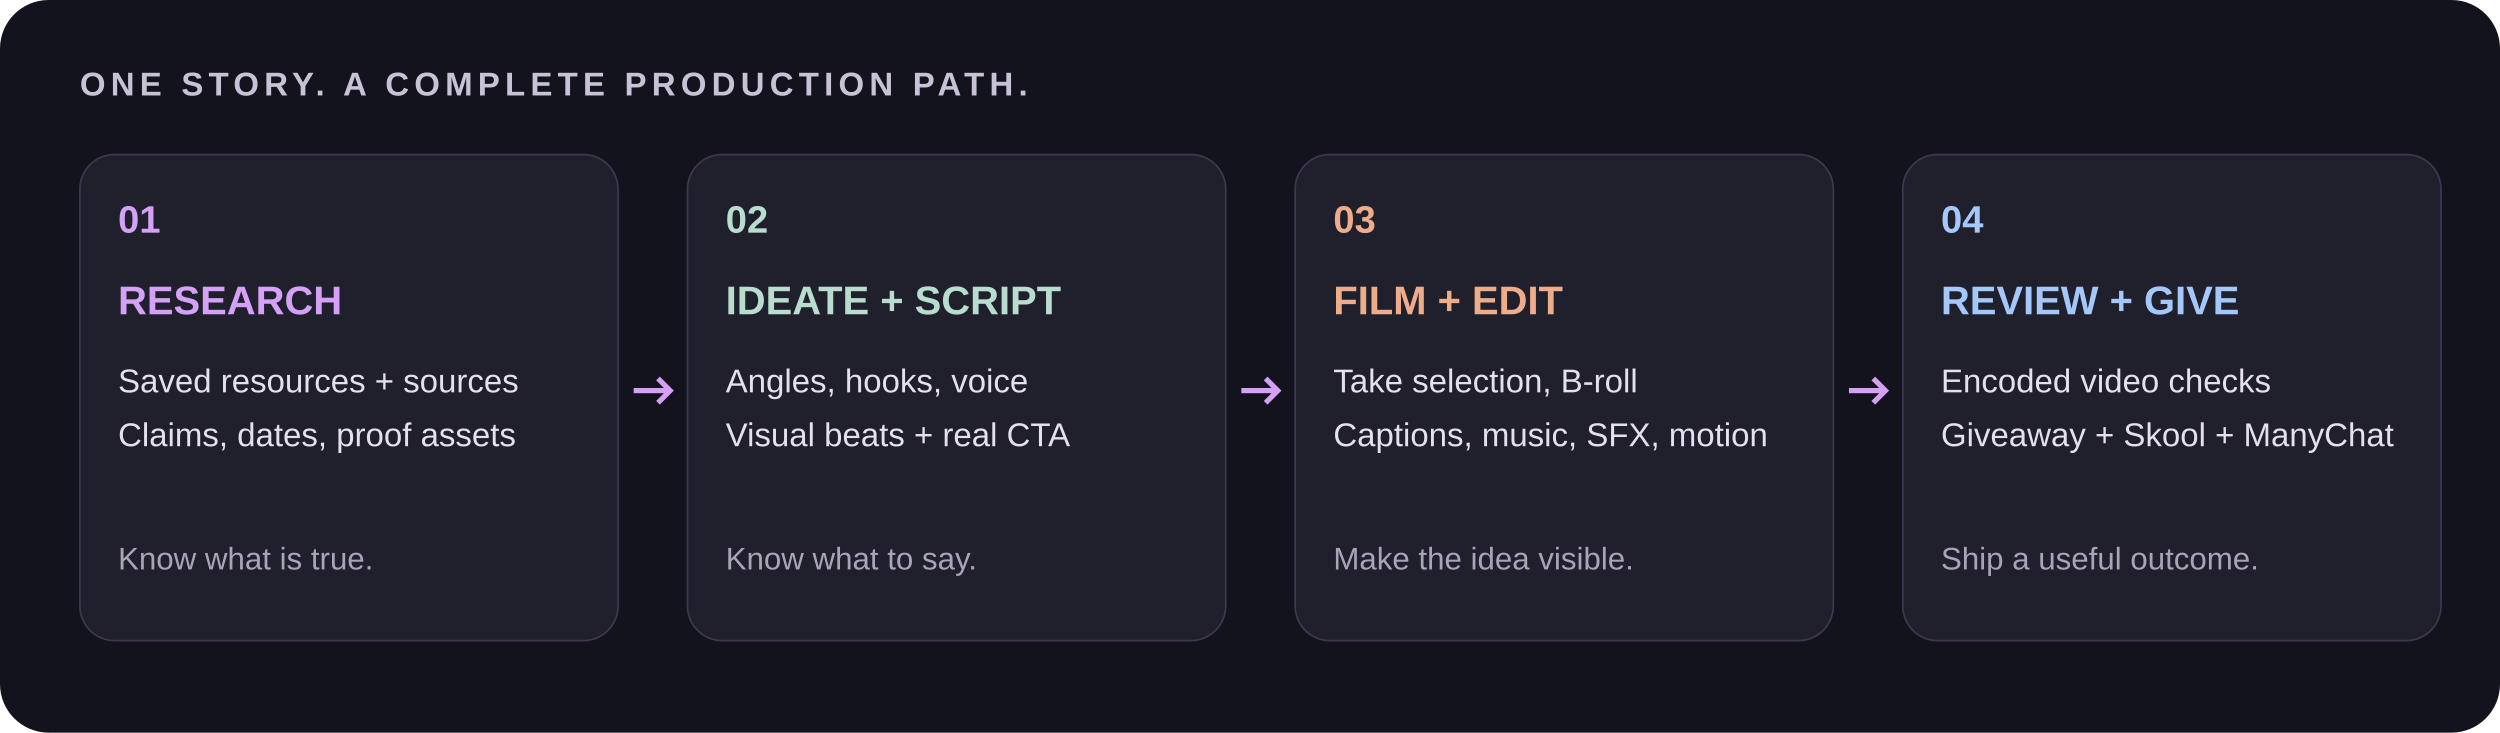
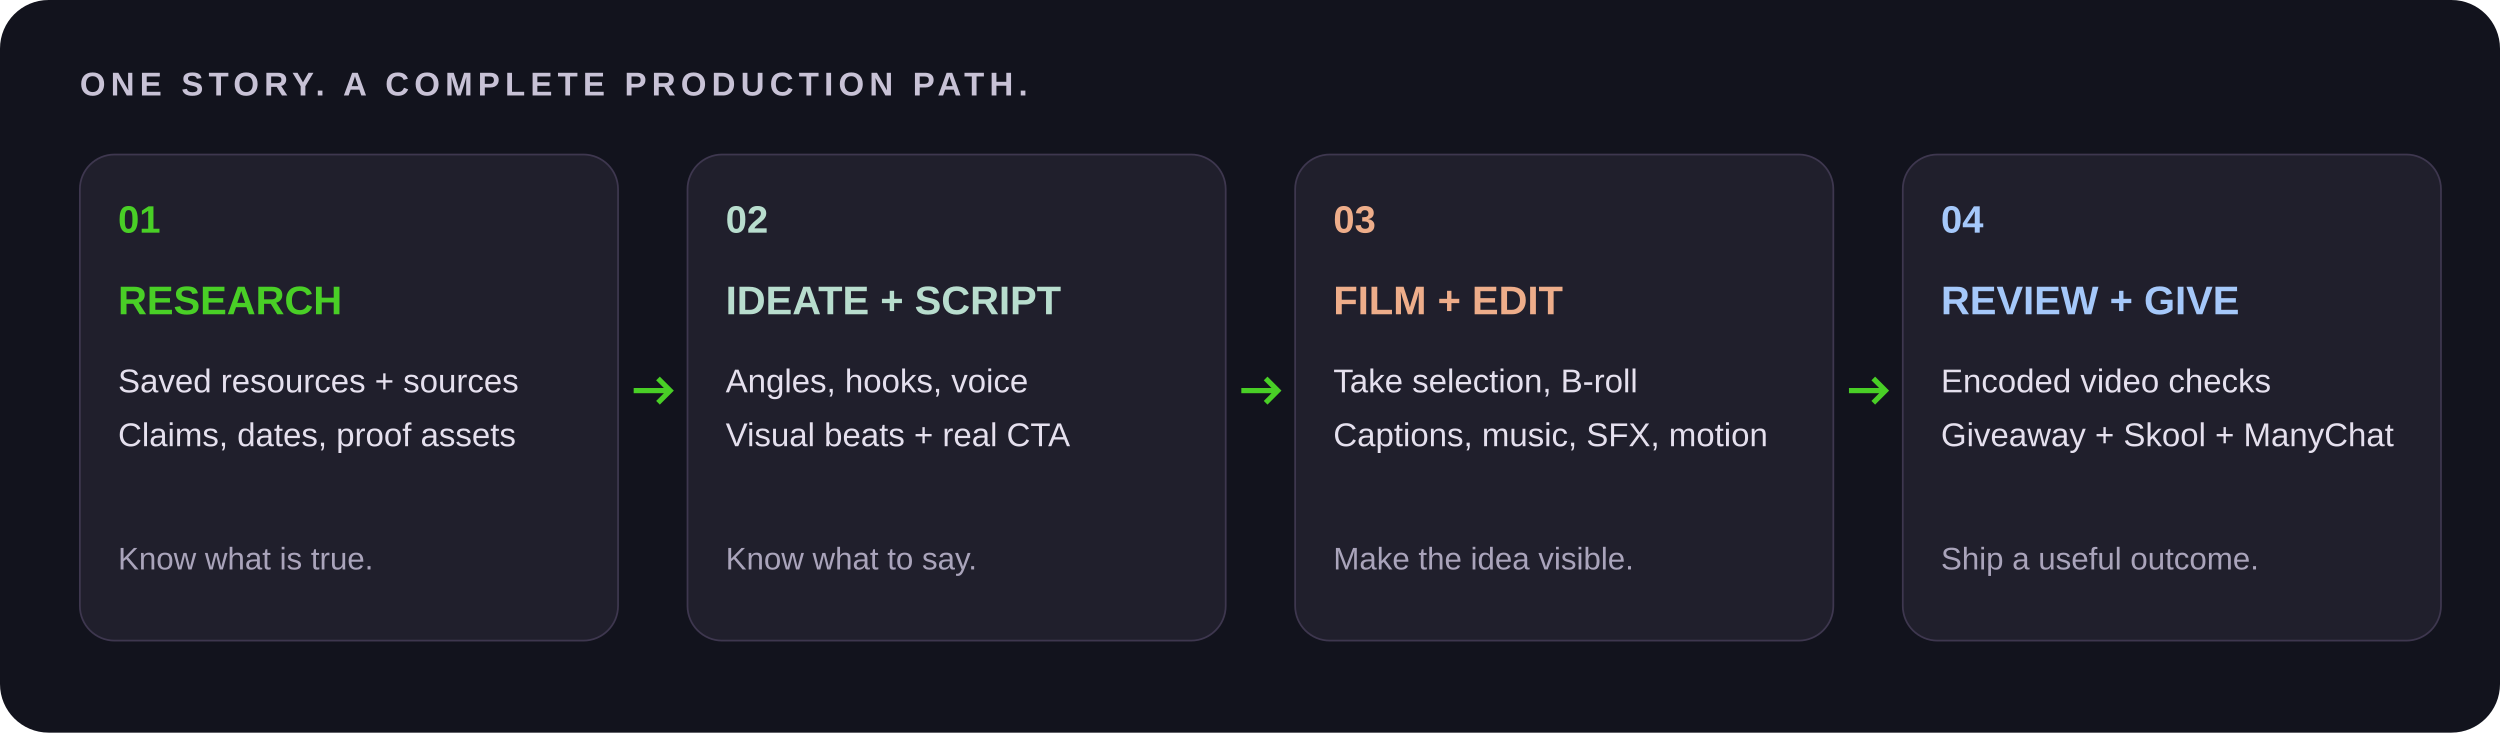
<svg xmlns="http://www.w3.org/2000/svg" width="1440" height="422" viewBox="0 0 1440 422">
  <rect width="1440" height="422" rx="28" fill="#12131d" />
  <g font-family="Arial,Helvetica,sans-serif">
    <text x="46" y="55" font-size="19" letter-spacing="3" font-weight="700" fill="#c8c2d6">ONE STORY. A COMPLETE PRODUCTION PATH.</text>
    <rect x="46" y="89" width="310" height="280" rx="20" fill="#201f2c" stroke="#3e374f" />
-     <text x="68" y="134" font-size="22" fill="#d4a1f7" font-weight="700">01</text>
-     <text x="68" y="181" font-size="23" fill="#d4a1f7" font-weight="700">RESEARCH</text>
+     <text x="68" y="134" font-size="22" fill="#49cf26" font-weight="700">01</text>
+     <text x="68" y="181" font-size="23" fill="#49cf26" font-weight="700">RESEARCH</text>
    <text x="68" y="226" font-size="19" fill="#e5e0ee">Saved resources + sources</text>
    <text x="68" y="257" font-size="19" fill="#e5e0ee">Claims, dates, proof assets</text>
    <text x="68" y="328" font-size="18" fill="#aaa4bb">Know what is true.</text>
-     <path d="M365 225h21m-7-7 7 7-7 7" stroke="#d4a1f7" stroke-width="3" fill="none" />
+     <path d="M365 225h21m-7-7 7 7-7 7" stroke="#49cf26" stroke-width="3" fill="none" />
    <rect x="396" y="89" width="310" height="280" rx="20" fill="#201f2c" stroke="#3e374f" />
    <text x="418" y="134" font-size="22" fill="#b8ddce" font-weight="700">02</text>
    <text x="418" y="181" font-size="23" fill="#b8ddce" font-weight="700">IDEATE + SCRIPT</text>
    <text x="418" y="226" font-size="19" fill="#e5e0ee">Angles, hooks, voice</text>
    <text x="418" y="257" font-size="19" fill="#e5e0ee">Visual beats + real CTA</text>
    <text x="418" y="328" font-size="18" fill="#aaa4bb">Know what to say.</text>
-     <path d="M715 225h21m-7-7 7 7-7 7" stroke="#d4a1f7" stroke-width="3" fill="none" />
+     <path d="M715 225h21m-7-7 7 7-7 7" stroke="#49cf26" stroke-width="3" fill="none" />
    <rect x="746" y="89" width="310" height="280" rx="20" fill="#201f2c" stroke="#3e374f" />
    <text x="768" y="134" font-size="22" fill="#eead8a" font-weight="700">03</text>
    <text x="768" y="181" font-size="23" fill="#eead8a" font-weight="700">FILM + EDIT</text>
    <text x="768" y="226" font-size="19" fill="#e5e0ee">Take selection, B-roll</text>
    <text x="768" y="257" font-size="19" fill="#e5e0ee">Captions, music, SFX, motion</text>
    <text x="768" y="328" font-size="18" fill="#aaa4bb">Make the idea visible.</text>
-     <path d="M1065 225h21m-7-7 7 7-7 7" stroke="#d4a1f7" stroke-width="3" fill="none" />
+     <path d="M1065 225h21m-7-7 7 7-7 7" stroke="#49cf26" stroke-width="3" fill="none" />
    <rect x="1096" y="89" width="310" height="280" rx="20" fill="#201f2c" stroke="#3e374f" />
    <text x="1118" y="134" font-size="22" fill="#a5c8fa" font-weight="700">04</text>
    <text x="1118" y="181" font-size="23" fill="#a5c8fa" font-weight="700">REVIEW + GIVE</text>
    <text x="1118" y="226" font-size="19" fill="#e5e0ee">Encoded video checks</text>
    <text x="1118" y="257" font-size="19" fill="#e5e0ee">Giveaway + Skool + ManyChat</text>
    <text x="1118" y="328" font-size="18" fill="#aaa4bb">Ship a useful outcome.</text>
  </g>
</svg>
